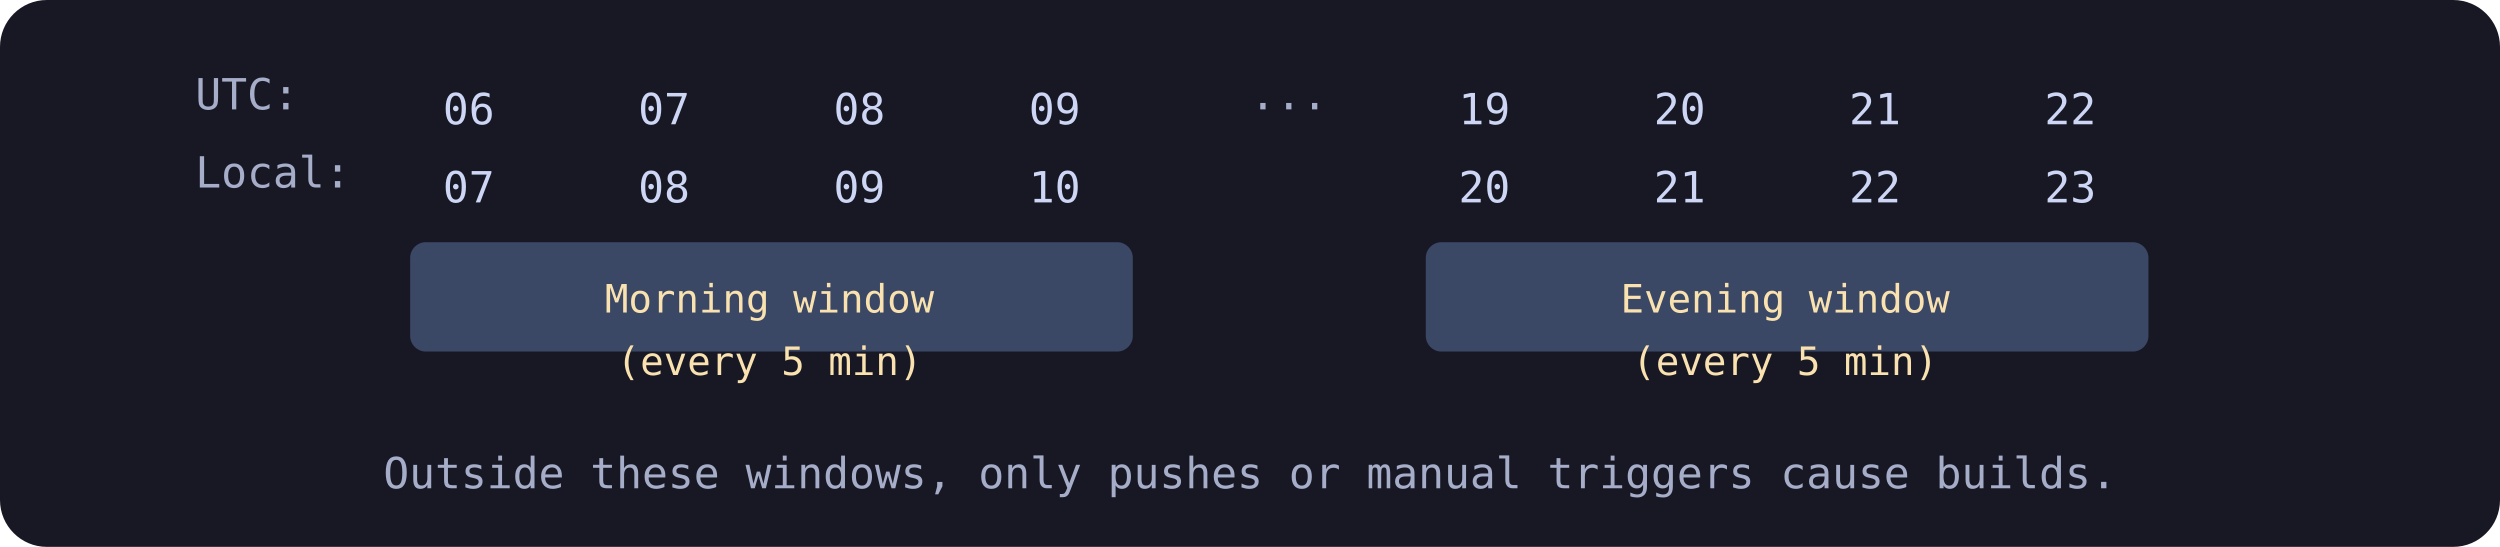
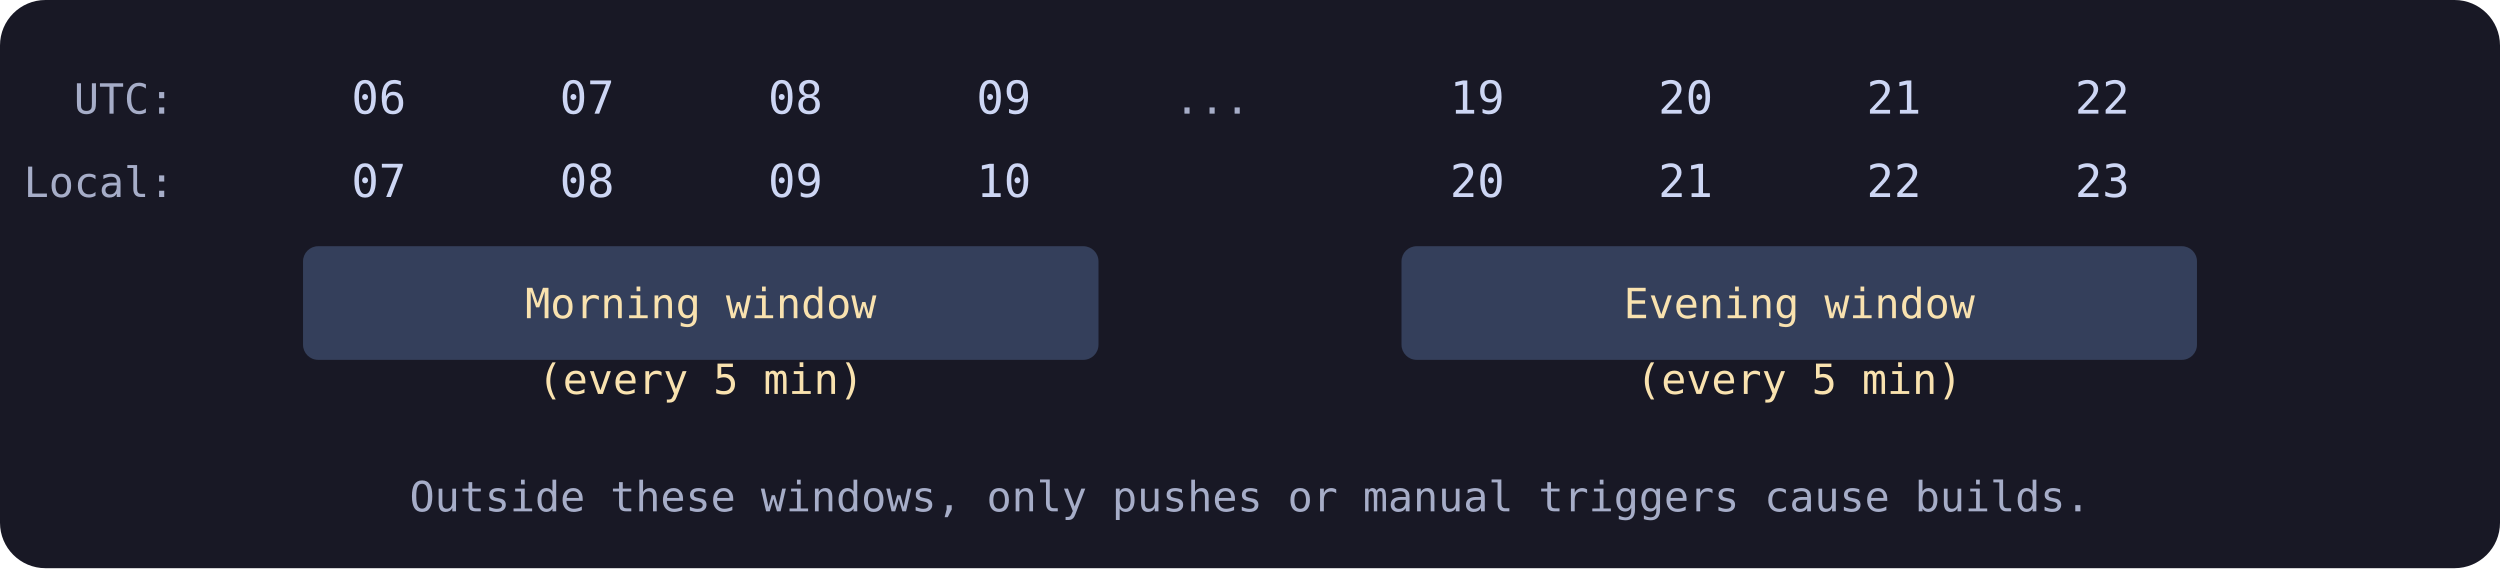
- <svg xmlns="http://www.w3.org/2000/svg" viewBox="0 0 640 140" font-family="'SF Mono','Fira Code','Cascadia Code',monospace" font-size="12">
+ <svg xmlns="http://www.w3.org/2000/svg" viewBox="0 0 660 150" font-family="'SF Mono','Fira Code','Cascadia Code',monospace">
  <style>
-     .lbl { fill:#cdd6f4; text-anchor:middle; dominant-baseline:central; }
-     .dim { fill:#a6adc8; }
-     .bar { fill:#89b4fa; opacity:0.3; rx:4; }
-     .bar-label { fill:#f9e2af; font-size:10; text-anchor:middle; }
+     .lbl { fill:#cdd6f4; text-anchor:middle; font-size:12px; }
+     .dim { fill:#a6adc8; font-size:11px; }
+     .bar { fill:#89b4fa; opacity:0.25; rx:4; }
+     .bar-label { fill:#f9e2af; font-size:11px; text-anchor:middle; }
  </style>
-   <rect width="640" height="140" fill="#181825" rx="12" />
-   <text x="50" y="28" class="dim" font-size="11">UTC:</text>
-   <text x="50" y="48" class="dim" font-size="11">Local:</text>
-   <text x="120" y="28" class="lbl" font-size="11">06</text>
-   <text x="170" y="28" class="lbl" font-size="11">07</text>
-   <text x="220" y="28" class="lbl" font-size="11">08</text>
-   <text x="270" y="28" class="lbl" font-size="11">09</text>
-   <text x="320" y="28" class="dim" font-size="11">...</text>
-   <text x="120" y="48" class="lbl" font-size="11">07</text>
-   <text x="170" y="48" class="lbl" font-size="11">08</text>
-   <text x="220" y="48" class="lbl" font-size="11">09</text>
-   <text x="270" y="48" class="lbl" font-size="11">10</text>
-   <text x="380" y="28" class="lbl" font-size="11">19</text>
-   <text x="430" y="28" class="lbl" font-size="11">20</text>
-   <text x="480" y="28" class="lbl" font-size="11">21</text>
-   <text x="530" y="28" class="lbl" font-size="11">22</text>
-   <text x="380" y="48" class="lbl" font-size="11">20</text>
-   <text x="430" y="48" class="lbl" font-size="11">21</text>
-   <text x="480" y="48" class="lbl" font-size="11">22</text>
-   <text x="530" y="48" class="lbl" font-size="11">23</text>
-   <rect x="105" y="62" width="185" height="28" class="bar" />
-   <rect x="365" y="62" width="185" height="28" class="bar" />
-   <text x="197" y="80" class="bar-label">Morning window</text>
-   <text x="457" y="80" class="bar-label">Evening window</text>
-   <text x="197" y="96" class="bar-label">(every 5 min)</text>
-   <text x="457" y="96" class="bar-label">(every 5 min)</text>
-   <text x="320" y="125" class="dim" font-size="11" text-anchor="middle">Outside these windows, only pushes or manual triggers cause builds.</text>
+   <rect width="660" height="150" fill="#181825" rx="12" />
+   <text x="46" y="30" class="dim" text-anchor="end">UTC:</text>
+   <text x="46" y="52" class="dim" text-anchor="end">Local:</text>
+   <text x="100" y="30" class="lbl">06</text>
+   <text x="155" y="30" class="lbl">07</text>
+   <text x="210" y="30" class="lbl">08</text>
+   <text x="265" y="30" class="lbl">09</text>
+   <text x="320" y="30" class="dim" text-anchor="middle">...</text>
+   <text x="100" y="52" class="lbl">07</text>
+   <text x="155" y="52" class="lbl">08</text>
+   <text x="210" y="52" class="lbl">09</text>
+   <text x="265" y="52" class="lbl">10</text>
+   <text x="390" y="30" class="lbl">19</text>
+   <text x="445" y="30" class="lbl">20</text>
+   <text x="500" y="30" class="lbl">21</text>
+   <text x="555" y="30" class="lbl">22</text>
+   <text x="390" y="52" class="lbl">20</text>
+   <text x="445" y="52" class="lbl">21</text>
+   <text x="500" y="52" class="lbl">22</text>
+   <text x="555" y="52" class="lbl">23</text>
+   <rect x="80" y="65" width="210" height="30" class="bar" />
+   <rect x="370" y="65" width="210" height="30" class="bar" />
+   <text x="185" y="84" class="bar-label">Morning window</text>
+   <text x="475" y="84" class="bar-label">Evening window</text>
+   <text x="185" y="104" class="bar-label">(every 5 min)</text>
+   <text x="475" y="104" class="bar-label">(every 5 min)</text>
+   <text x="330" y="135" class="dim" text-anchor="middle">Outside these windows, only pushes or manual triggers cause builds.</text>
</svg>
